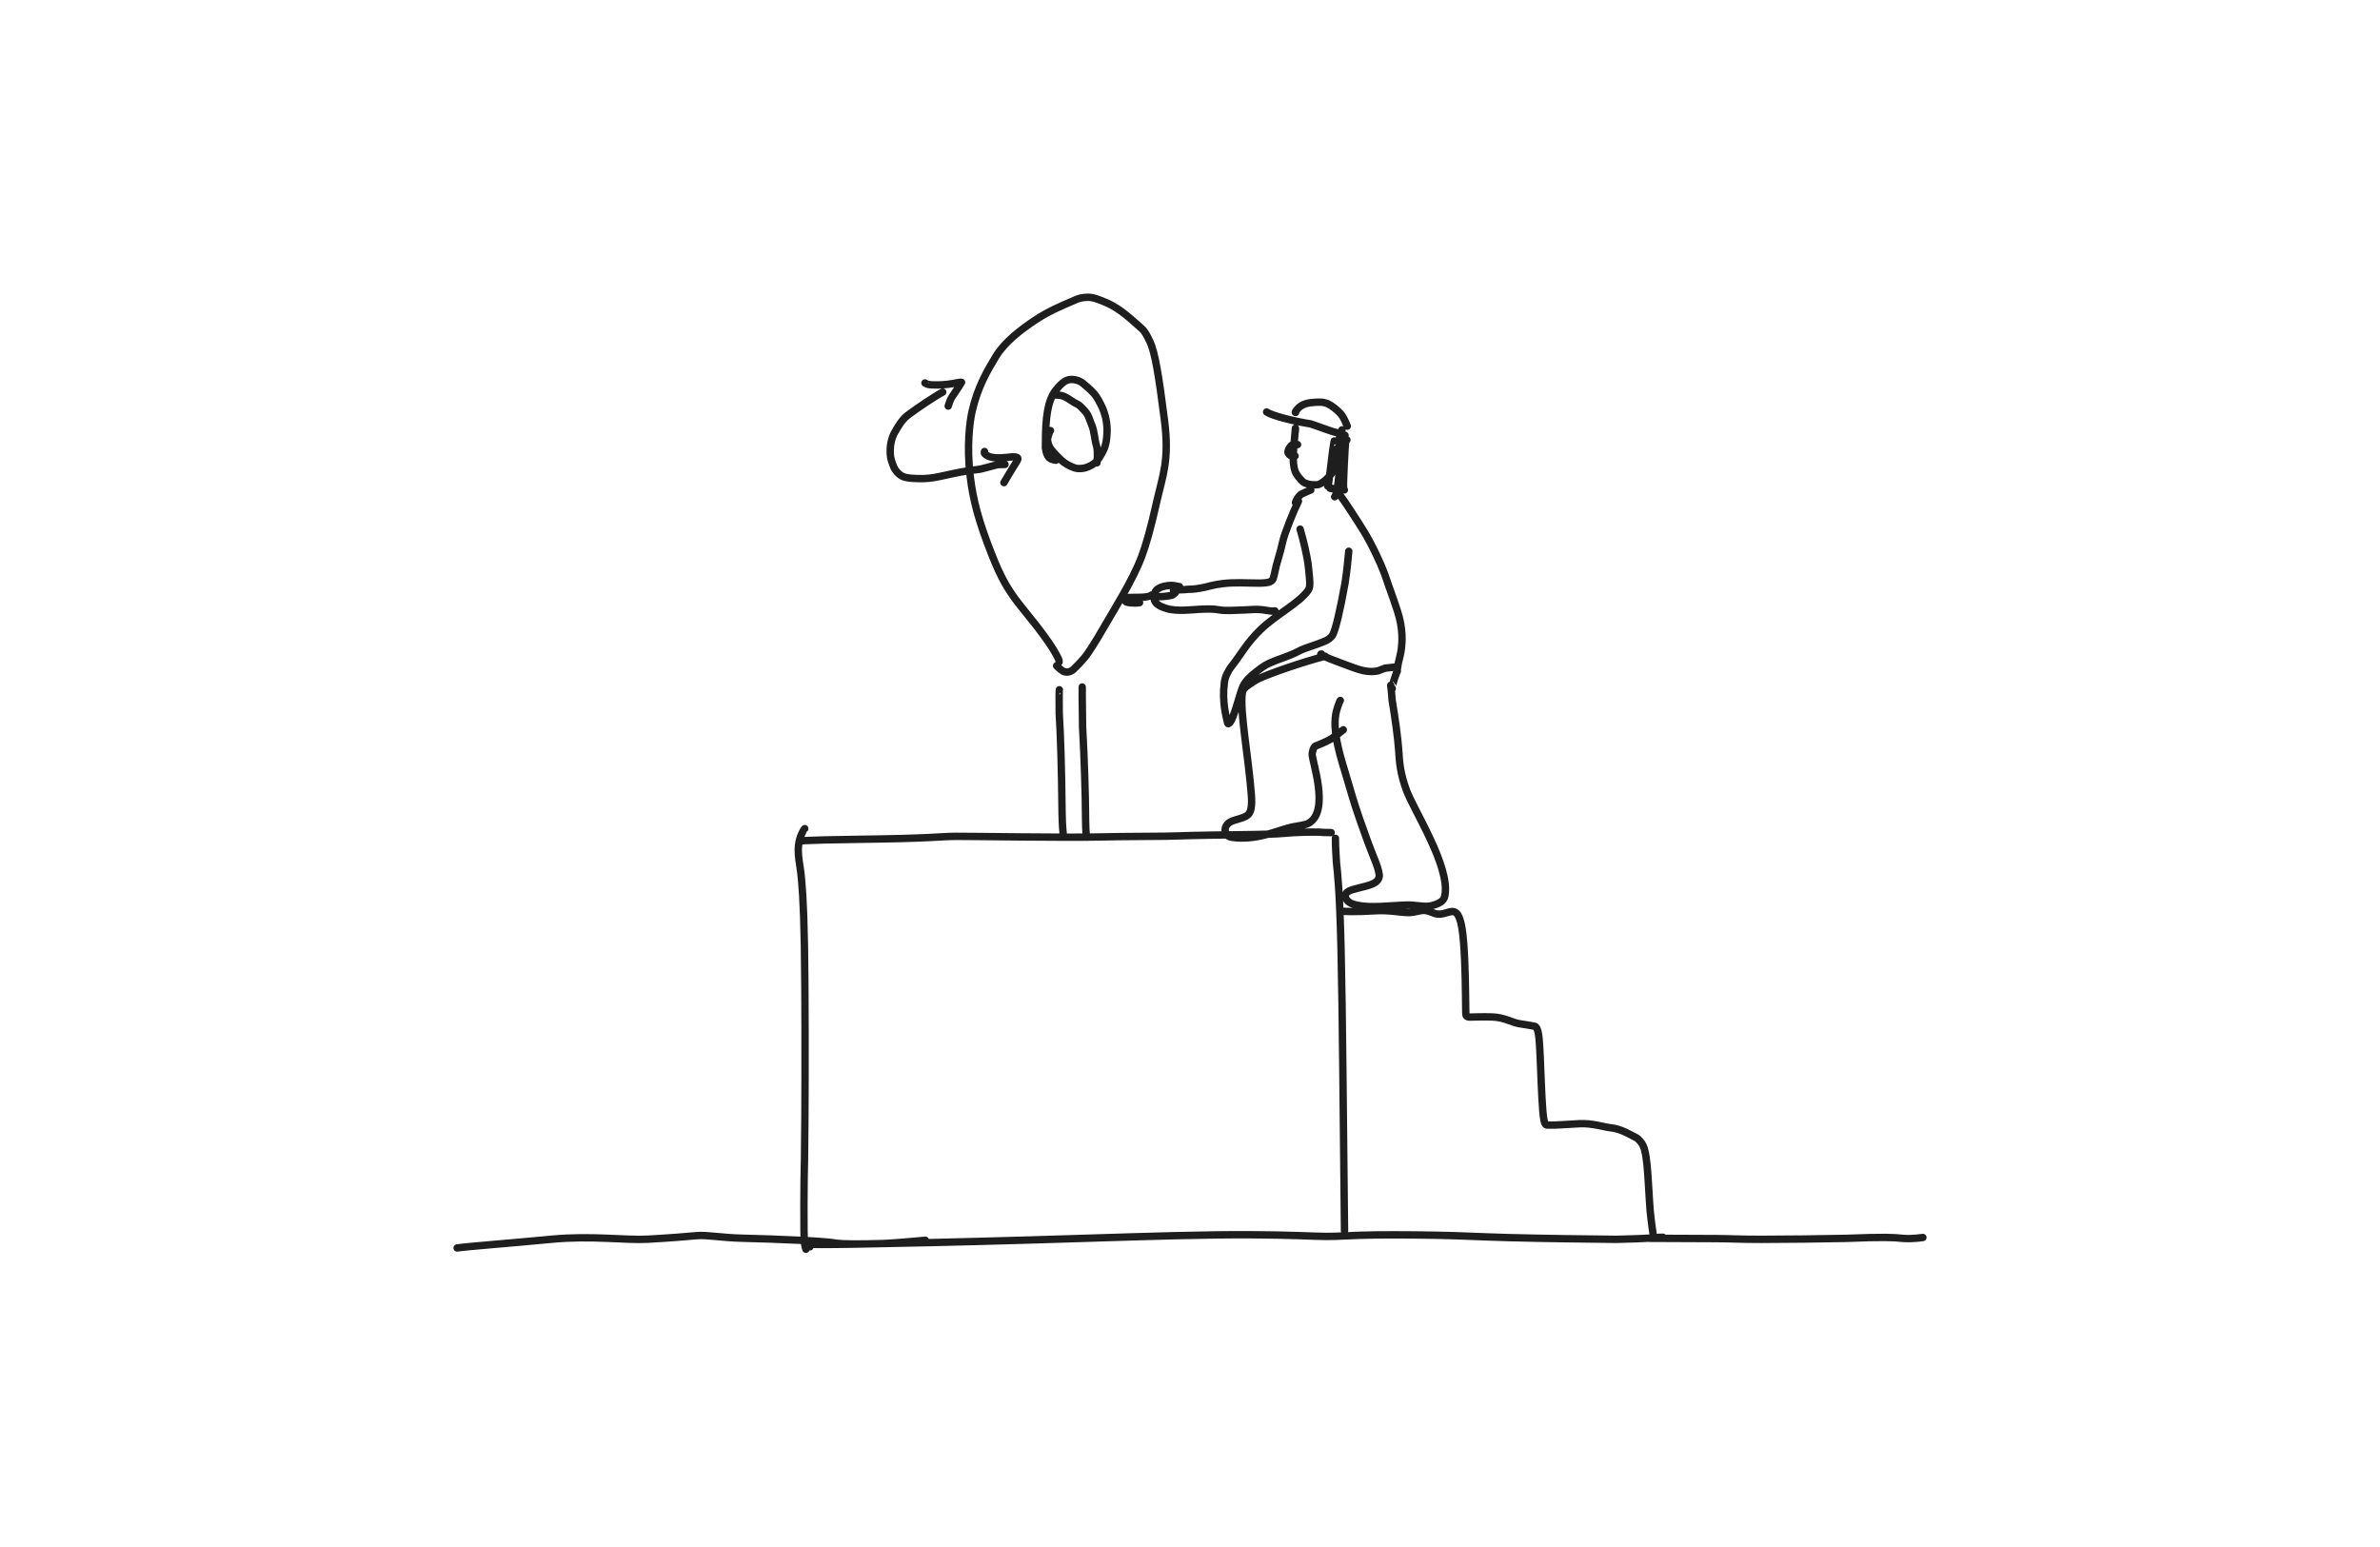
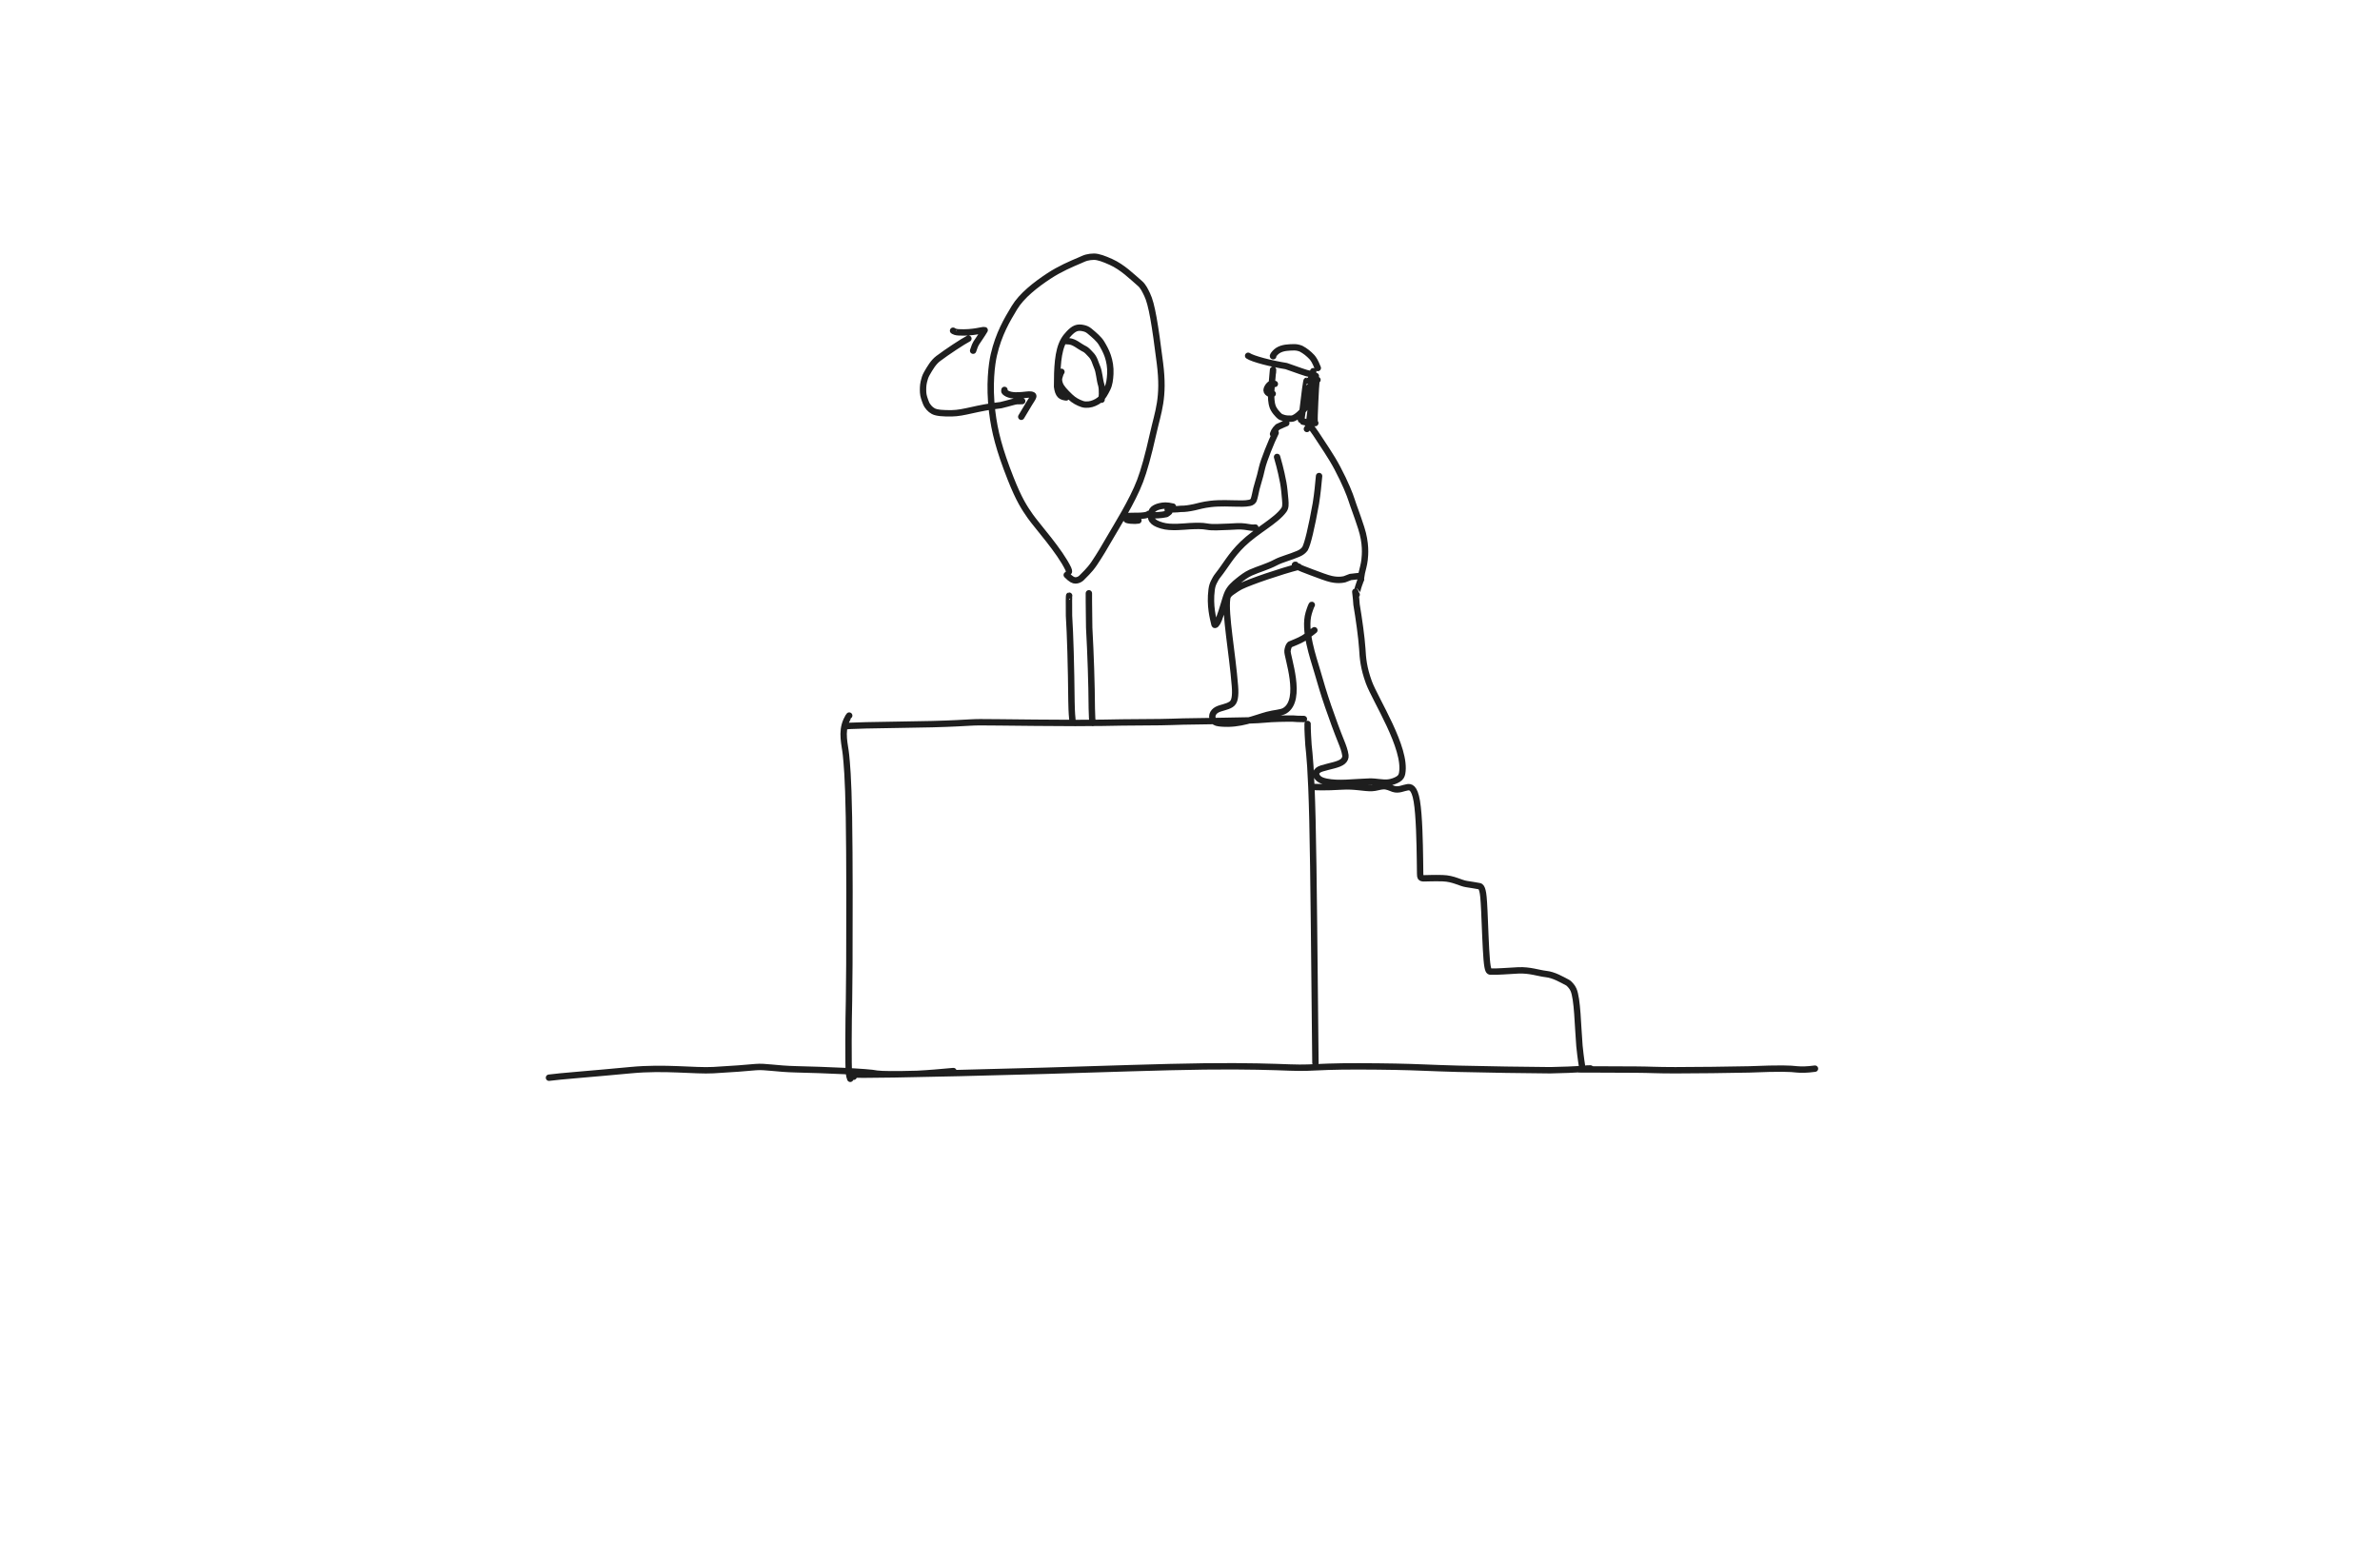
- <svg xmlns="http://www.w3.org/2000/svg" width="200" height="130" viewBox="0 0 200 130" fill="none">
-   <path d="M112.632 58.862C112.618 58.862 112.501 59.096 112.334 59.652C111.825 61.344 112.782 64.004 113.159 65.306L113.18 65.378C113.498 66.477 113.787 67.475 114.232 68.763C114.638 69.937 115.104 71.215 115.491 72.164C115.676 72.618 115.843 73.064 115.902 73.505C115.932 73.723 115.831 73.939 115.651 74.091C115.25 74.428 114.416 74.527 113.614 74.774C113.272 74.879 113.094 75.041 113.057 75.223C113.02 75.404 113.137 75.625 113.321 75.776C113.505 75.928 113.753 76.004 114.029 76.064C115.23 76.324 116.719 76.097 118.226 76.054C118.901 76.035 119.477 76.207 120.062 76.149C120.396 76.115 120.792 75.973 121.042 75.816C121.293 75.659 121.382 75.466 121.421 75.253C121.873 72.796 118.795 68.077 118.181 66.387C117.67 64.981 117.596 64.056 117.543 63.108C117.47 62.008 117.222 60.244 116.984 58.828C116.956 58.496 116.942 58.131 116.865 57.587M111.359 55.142C109.564 55.605 106.664 56.596 105.739 57.049C105.459 57.186 105.144 57.402 104.884 57.584C104.625 57.767 104.439 57.925 104.395 58.238C104.179 59.771 104.899 63.504 105.154 66.764C105.192 67.252 105.186 67.638 105.131 67.934C105.076 68.229 104.966 68.422 104.771 68.546C104.349 68.814 103.812 68.85 103.409 69.058C103.203 69.165 103.035 69.349 102.973 69.559C102.912 69.768 102.974 70.016 103.109 70.169C103.244 70.321 103.451 70.369 103.839 70.401C105.671 70.55 107.076 69.9 108.286 69.57C108.988 69.378 109.64 69.374 109.991 69.166C111.797 68.097 110.198 63.824 110.267 63.338C110.302 63.092 110.364 62.851 110.506 62.713C110.875 62.547 111.343 62.395 111.849 62.096C112.121 61.922 112.424 61.702 112.882 61.328M106.438 34.62C106.884 34.932 108.69 35.392 110.141 35.622C111.301 36.012 111.99 36.306 112.413 36.368C112.623 36.416 112.822 36.499 113.028 36.584M108.878 34.662C108.85 34.662 108.823 34.662 108.888 34.558C108.953 34.455 109.111 34.248 109.334 34.107C109.795 33.814 110.391 33.805 110.901 33.794C111.149 33.789 111.376 33.846 111.586 33.929C111.982 34.137 112.331 34.416 112.647 34.753C112.804 34.938 112.955 35.152 113.216 35.811M109.253 44.463C109.322 44.705 109.613 45.677 109.853 46.961C109.942 47.434 110.002 48.114 110.045 48.607C110.087 49.1 110.087 49.389 109.908 49.635C109.119 50.719 107.263 51.621 105.906 52.933C104.753 54.048 104.224 55.082 103.503 55.981C103.331 56.195 103.215 56.413 103.109 56.626C103.004 56.84 102.928 57.053 102.886 57.381C102.682 58.956 103.031 60.181 103.162 60.76C103.199 60.924 103.417 60.718 103.585 60.285C104.005 59.196 104.212 58.196 104.451 57.681C104.676 57.197 105.08 56.843 105.482 56.52C105.872 56.208 106.255 55.916 106.678 55.725C107.466 55.369 108.283 55.173 109.152 54.712C109.69 54.426 110.513 54.231 111.312 53.891C111.65 53.746 111.822 53.591 111.969 53.396C112.226 52.953 112.601 51.373 113.028 48.998C113.194 47.947 113.256 47.209 113.341 46.323M89.023 57.963C89.01 57.963 88.989 58.543 89.009 59.917C89.126 61.705 89.218 64.894 89.249 68.281C89.273 69.504 89.314 69.718 89.357 70.231M90.942 57.733C90.942 57.761 90.935 58.824 90.973 61.084C91.114 63.641 91.213 66.544 91.227 68.95C91.241 69.838 91.268 70.052 91.318 70.356M89.001 55.624C89.001 55.555 89.001 55.485 88.938 55.351C88.136 53.652 85.911 51.189 85.249 50.246C84.681 49.435 84.149 48.644 83.331 46.568C82.22 43.752 81.769 41.997 81.533 40.054C81.217 37.467 81.493 35.413 81.696 34.531C82.168 32.479 82.995 31.106 83.69 29.953L83.695 29.944C84.41 28.756 85.796 27.685 87.053 26.858C88.121 26.155 89.201 25.698 90.099 25.317L90.104 25.315C90.304 25.231 90.489 25.134 90.716 25.072C90.943 25.011 91.202 24.979 91.433 24.979C91.862 24.978 92.422 25.188 93.094 25.491C94.215 25.996 95.118 26.898 95.915 27.587C96.234 27.862 96.417 28.268 96.615 28.673C97.062 29.591 97.378 31.568 97.859 35.355C98.286 38.729 97.683 40.016 97.192 42.21C96.71 44.364 96.3 45.815 95.929 46.794C95.176 48.781 93.591 51.279 93.008 52.297C92.494 53.195 91.996 54.035 91.468 54.82C90.983 55.541 90.469 55.968 90.192 56.268C90.036 56.397 89.846 56.479 89.645 56.48C89.443 56.482 89.234 56.4 88.79 55.95M88.274 36.182C88.248 36.182 88.159 36.366 88.054 36.748C88.001 36.942 88.044 37.156 88.11 37.352C88.243 37.745 88.647 38.155 89.109 38.601C89.498 38.978 89.911 39.179 90.296 39.313C90.492 39.382 90.712 39.384 90.914 39.365C91.116 39.346 91.299 39.29 91.479 39.213C91.659 39.136 91.829 39.041 91.98 38.919C92.28 38.678 92.514 38.268 92.74 37.809C92.945 37.391 93 36.913 93.028 36.375C93.061 35.755 92.956 35.15 92.781 34.636C92.617 34.156 92.388 33.755 92.169 33.389C91.936 32.999 91.478 32.606 90.991 32.203C90.775 32.025 90.573 31.966 90.356 31.92C90.138 31.875 89.898 31.862 89.664 31.954C89.43 32.045 89.209 32.241 89.01 32.45C88.811 32.658 88.641 32.874 88.505 33.108C87.894 34.167 87.853 35.88 87.849 37.627C87.896 38.014 87.997 38.292 88.153 38.451C88.31 38.611 88.518 38.642 88.733 38.675M88.655 33.189C88.661 33.189 88.79 33.192 89.031 33.213C89.545 33.259 90.017 33.703 90.394 33.892C90.491 33.94 90.591 33.986 90.678 34.055C90.854 34.192 90.986 34.359 91.132 34.505C91.486 34.855 91.569 35.324 91.73 35.687C91.975 36.237 91.966 36.924 92.154 37.496C92.211 37.735 92.226 38.018 92.219 38.347C92.211 38.497 92.196 38.614 92.18 38.893M99.118 49.294C99.1 49.294 98.983 49.263 98.699 49.218C98.285 49.153 97.907 49.241 97.666 49.312C97.546 49.347 97.437 49.402 97.34 49.459C97.244 49.517 97.164 49.582 97.103 49.678C97.042 49.774 97.002 49.9 96.984 50.036C96.967 50.172 96.973 50.313 97.016 50.44C97.059 50.567 97.139 50.674 97.246 50.765C97.466 50.952 97.771 51.052 98.047 51.139C98.894 51.406 100.319 51.22 100.783 51.2L100.816 51.199C101.4 51.173 101.928 51.151 102.454 51.248C102.997 51.348 103.705 51.282 104.582 51.256C105.1 51.24 105.604 51.17 106.116 51.245C106.337 51.282 106.555 51.316 106.768 51.344C106.874 51.354 106.976 51.354 107.136 51.335M96.766 50.002C96.787 50.002 96.808 50.002 96.776 50.021C96.363 50.26 95.439 50.179 94.87 50.209C94.65 50.22 94.575 50.296 94.552 50.371C94.53 50.446 94.564 50.535 94.644 50.589C94.85 50.657 95.142 50.676 95.436 50.675C95.568 50.67 95.663 50.658 95.761 50.645M112.157 41.743L112.246 41.605M112.044 41.086C112.011 41.081 111.888 41.065 111.774 41.036C111.758 41.032 111.864 41.005 111.984 41.053C112.104 41.101 112.246 41.214 112.381 41.346C112.656 41.616 113.237 42.498 114.09 43.819C114.481 44.424 114.779 44.902 115.125 45.554C115.893 47.001 116.346 48.153 116.511 48.679C116.723 49.351 116.963 49.899 117.437 51.362C117.929 52.877 117.822 53.988 117.767 54.477C117.716 54.93 117.583 55.374 117.502 55.731C117.472 55.894 117.445 56.073 117.413 56.274C117.394 56.378 117.37 56.488 117.288 56.739M109.113 42.116C108.701 42.944 107.959 44.777 107.785 45.535C107.673 46.025 107.562 46.488 107.409 46.97C107.287 47.353 107.188 47.761 107.117 48.13C107.086 48.293 107.039 48.452 106.992 48.61L106.988 48.622C106.963 48.705 106.897 48.773 106.829 48.827C106.762 48.88 106.684 48.912 106.591 48.933C106.122 49.036 105.6 48.994 105.161 48.992C104.799 48.992 103.7 48.931 102.807 49.035C102.017 49.127 101.596 49.272 101.205 49.356C100.725 49.458 100.304 49.524 99.894 49.517C99.686 49.542 99.408 49.562 99.094 49.568C98.952 49.575 98.842 49.588 98.608 49.602M96.884 50.081C96.865 50.089 96.846 50.097 96.882 50.113C97.254 50.175 97.996 50.138 98.486 50.022C98.577 49.971 98.668 49.893 98.761 49.813M79.221 32.95C78.704 33.212 77.125 34.255 76.283 34.891C75.81 35.248 75.484 35.813 75.179 36.345L75.171 36.359C75.016 36.629 74.943 36.895 74.881 37.165C74.797 37.532 74.8 37.903 74.817 38.208C74.834 38.527 74.961 38.873 75.101 39.228C75.17 39.402 75.274 39.546 75.391 39.679C75.508 39.812 75.646 39.924 75.807 40.011C76.135 40.188 76.785 40.227 77.585 40.218C78.834 40.204 79.981 39.689 82.375 39.426C83.253 39.217 83.655 39.066 83.932 39.038C84.086 39.029 84.267 39.029 84.453 39.029M82.731 37.941C82.716 38.013 82.702 38.086 82.761 38.143C83.397 38.755 84.926 38.329 85.284 38.395C85.443 38.424 85.555 38.446 85.535 38.568C85.515 38.69 85.359 38.911 85.142 39.259C84.924 39.607 84.649 40.075 84.365 40.557M77.729 32.181C77.729 32.184 77.729 32.188 77.793 32.223C77.856 32.257 77.983 32.322 78.247 32.338C79.717 32.424 80.649 32.064 80.803 32.125C80.513 32.627 80.18 33.066 79.985 33.38C79.894 33.535 79.822 33.68 79.682 34.126M111.054 54.959C111.016 54.959 110.977 54.959 110.99 54.99C111.036 55.103 112.11 55.511 113.675 56.084C114.436 56.362 114.746 56.399 115.017 56.421C115.349 56.449 115.632 56.411 115.822 56.366C116.009 56.304 116.181 56.219 116.393 56.147C116.528 56.123 116.718 56.123 117.166 56.059M67.463 70.662C67.427 70.65 67.575 70.626 69.277 70.581C70.812 70.54 73.711 70.518 75.714 70.465C77.717 70.413 78.736 70.344 79.401 70.309C80.067 70.274 80.35 70.274 82.18 70.293C84.011 70.312 87.383 70.351 89.623 70.353C91.863 70.355 92.87 70.32 94.152 70.301C95.434 70.283 96.961 70.283 97.9 70.271C98.84 70.259 99.146 70.235 100.114 70.211C101.083 70.187 102.704 70.163 103.963 70.149C106.068 70.126 107.327 70.088 107.982 70.022C108.835 69.936 110.141 69.913 110.82 69.926C110.936 69.934 111.06 69.946 111.236 69.953C111.412 69.961 111.635 69.964 111.864 69.967M67.624 69.632C67.607 69.641 67.513 69.76 67.36 70.093C66.821 71.268 67.215 72.464 67.311 73.461C67.385 74.227 67.53 75.521 67.599 79.519C67.667 83.517 67.658 90.18 67.639 93.834C67.62 97.489 67.59 97.933 67.572 99.136C67.555 100.338 67.551 102.286 67.563 103.377C67.576 104.468 67.606 104.643 67.727 104.979M112.223 70.447C112.215 70.507 112.215 71.063 112.308 72.493C112.398 73.398 112.573 74.667 112.695 79.809C112.817 84.952 112.881 93.93 112.985 103.425M112.791 76.569C112.888 76.595 113.96 76.638 115.543 76.537C116.816 76.456 117.722 76.711 118.478 76.686C118.88 76.673 119.239 76.518 119.595 76.505C119.982 76.49 120.307 76.677 120.567 76.763C121.088 76.936 121.547 76.665 121.943 76.609C122.21 76.571 122.616 76.578 122.85 77.962C123.085 79.346 123.136 82.122 123.156 83.627C123.176 85.132 123.163 85.281 123.222 85.367C123.282 85.452 123.414 85.469 123.55 85.469C123.823 85.47 124.475 85.431 125.365 85.456C126.431 85.487 127.09 85.943 127.698 86.028C128.135 86.089 128.585 86.173 128.938 86.235C129.096 86.263 129.171 86.421 129.241 86.689C129.31 86.958 129.361 87.368 129.422 88.686C129.482 90.003 129.55 92.215 129.649 93.366C129.749 94.516 129.876 94.538 130.028 94.544C130.708 94.575 131.737 94.473 132.719 94.428C133.847 94.376 134.715 94.706 135.407 94.779C136.206 94.864 136.971 95.335 137.5 95.607C137.628 95.672 137.724 95.781 137.823 95.893L137.825 95.895C137.925 96.008 138.014 96.136 138.088 96.298C138.49 97.18 138.51 99.848 138.672 101.773C138.744 102.471 138.799 102.889 138.84 103.184C138.86 103.329 138.877 103.466 138.92 103.723M68.062 104.775C68.031 104.767 68 104.759 67.948 104.731C67.896 104.703 67.823 104.655 67.846 104.621C67.869 104.586 67.989 104.567 68.249 104.569C68.509 104.572 68.905 104.597 72.011 104.546C75.117 104.494 80.92 104.366 86.679 104.197C92.438 104.029 97.976 103.825 102.169 103.773C106.362 103.721 109.042 103.827 110.47 103.879C111.992 103.934 112.375 103.877 114.222 103.807C115.783 103.747 118.614 103.764 120.724 103.802C122.834 103.839 124.138 103.929 126.843 104.002C129.548 104.074 133.615 104.127 135.827 104.145C138.709 104.084 139.218 103.993 139.423 103.976C139.528 103.97 139.634 103.97 139.743 103.97M108.848 36.272C108.848 36.212 108.855 36.087 108.862 35.98C108.867 35.92 108.804 36.593 108.725 37.511C108.607 38.89 108.747 39.282 108.781 39.435C108.889 39.916 109.385 40.394 109.502 40.494C109.609 40.586 109.756 40.629 109.922 40.678L109.926 40.679C110.124 40.738 110.381 40.749 110.63 40.742C110.738 40.74 110.808 40.715 110.875 40.685C111.409 40.454 111.922 39.777 112.002 39.646C112.23 39.072 112.498 38.11 112.618 37.424C112.673 37.065 112.718 36.684 112.771 36.122M109.036 37.361C108.955 37.348 108.83 37.337 108.673 37.354C108.596 37.363 108.537 37.423 108.481 37.478C108.426 37.533 108.379 37.596 108.339 37.664C108.299 37.732 108.266 37.805 108.247 37.877C108.227 37.949 108.221 38.017 108.257 38.091C108.293 38.165 108.372 38.242 108.453 38.286C108.535 38.33 108.616 38.338 108.829 38.315M112.123 37.056C112.119 37.056 112.094 37.151 111.993 37.844C111.916 38.444 111.785 39.546 111.706 40.171C111.628 40.795 111.604 40.909 111.573 40.844M112.551 36.823C112.568 36.956 112.619 37.759 112.592 39.08C112.547 39.788 112.441 40.573 112.385 41.015C112.328 41.457 112.326 41.532 112.324 41.519M113.185 36.966C113.159 36.966 113.134 36.966 113.11 37.017C113.086 37.068 113.065 37.171 113.025 37.829C112.985 38.486 112.927 39.695 112.907 40.353C112.887 41.01 112.906 41.078 112.971 41.168M110.149 41.175C110.04 41.22 109.692 41.362 109.322 41.54C109.167 41.679 109.047 41.836 108.961 41.992C108.922 42.071 108.892 42.15 108.861 42.232M116.997 57.863C116.993 57.863 116.999 57.773 117.03 57.565C117.089 57.303 117.193 56.967 117.309 56.649C117.359 56.519 117.391 56.452 117.424 56.384M38.414 104.871C39.291 104.741 42.815 104.476 46.373 104.136C49.696 103.818 52.577 104.237 54.41 104.135C56.407 104.024 57.459 103.932 58.521 103.839C59.461 103.756 60.5 104.009 62.45 104.054C65.234 104.118 69.477 104.29 70.329 104.478C70.814 104.541 72.1 104.56 74.242 104.498C75.361 104.441 76.544 104.335 77.763 104.225M138.642 104.063C138.595 104.063 140.718 104.063 144.223 104.083C145.581 104.091 146.084 104.146 148.008 104.146C149.932 104.147 153.263 104.105 155.189 104.063C158.287 103.937 159.196 103.984 159.85 104.062C160.245 104.092 160.765 104.104 161.588 103.991" stroke="#1E1E1E" stroke-width="0.621" stroke-linecap="round" stroke-linejoin="round" />
+ <svg xmlns="http://www.w3.org/2000/svg" width="247" height="160" viewBox="0 0 247 160" fill="none">
+   <path d="M136.14 62.787C136.125 62.787 136 63.037 135.822 63.629C135.28 65.435 136.3 68.271 136.702 69.66L136.725 69.737C137.064 70.91 137.373 71.974 137.847 73.347C138.28 74.6 138.778 75.963 139.19 76.975C139.387 77.46 139.565 77.935 139.629 78.406C139.66 78.639 139.553 78.869 139.361 79.031C138.933 79.391 138.043 79.497 137.188 79.76C136.823 79.872 136.634 80.045 136.594 80.238C136.554 80.432 136.679 80.667 136.875 80.829C137.072 80.991 137.336 81.072 137.63 81.135C138.911 81.413 140.499 81.171 142.107 81.125C142.828 81.104 143.441 81.289 144.066 81.226C144.422 81.191 144.844 81.039 145.111 80.871C145.378 80.704 145.474 80.498 145.516 80.27C145.997 77.65 142.715 72.616 142.06 70.814C141.515 69.314 141.435 68.328 141.379 67.316C141.301 66.142 141.037 64.261 140.783 62.751C140.753 62.397 140.738 62.007 140.656 61.427M134.783 58.819C132.868 59.312 129.775 60.37 128.788 60.853C128.489 60.999 128.153 61.23 127.876 61.424C127.599 61.618 127.401 61.788 127.354 62.121C127.124 63.757 127.892 67.739 128.164 71.216C128.205 71.736 128.198 72.148 128.139 72.463C128.081 72.779 127.963 72.985 127.756 73.117C127.306 73.403 126.732 73.441 126.303 73.663C126.083 73.777 125.903 73.974 125.838 74.197C125.773 74.42 125.839 74.685 125.983 74.847C126.127 75.009 126.347 75.061 126.762 75.095C128.715 75.254 130.214 74.56 131.504 74.208C132.254 74.004 132.949 74 133.323 73.778C135.25 72.637 133.544 68.08 133.618 67.561C133.655 67.299 133.721 67.042 133.873 66.895C134.266 66.718 134.765 66.555 135.305 66.237C135.595 66.051 135.918 65.816 136.407 65.417M129.533 36.929C130.009 37.261 131.936 37.752 133.483 37.998C134.721 38.413 135.455 38.727 135.907 38.793C136.13 38.845 136.343 38.933 136.563 39.024M132.136 36.973C132.107 36.973 132.077 36.973 132.147 36.863C132.216 36.753 132.385 36.532 132.622 36.382C133.115 36.069 133.75 36.06 134.293 36.048C134.558 36.043 134.801 36.103 135.024 36.192C135.447 36.413 135.82 36.712 136.156 37.071C136.324 37.268 136.485 37.496 136.763 38.199M132.536 47.428C132.61 47.686 132.92 48.723 133.177 50.093C133.271 50.597 133.335 51.322 133.381 51.848C133.426 52.374 133.426 52.683 133.235 52.945C132.393 54.101 130.413 55.064 128.966 56.462C127.736 57.652 127.172 58.755 126.403 59.714C126.22 59.943 126.095 60.174 125.983 60.402C125.871 60.63 125.79 60.858 125.745 61.207C125.527 62.888 125.899 64.194 126.039 64.811C126.079 64.987 126.311 64.767 126.49 64.305C126.939 63.143 127.159 62.076 127.414 61.528C127.654 61.011 128.085 60.634 128.514 60.289C128.929 59.956 129.338 59.645 129.789 59.441C130.63 59.061 131.502 58.852 132.428 58.36C133.002 58.056 133.881 57.847 134.732 57.484C135.093 57.33 135.276 57.165 135.433 56.957C135.707 56.484 136.107 54.798 136.563 52.265C136.74 51.144 136.806 50.357 136.896 49.412M110.958 61.828C110.943 61.828 110.921 62.446 110.943 63.912C111.067 65.819 111.165 69.221 111.199 72.834C111.224 74.138 111.268 74.366 111.314 74.913M113.005 61.583C113.005 61.612 112.997 62.746 113.038 65.157C113.188 67.885 113.294 70.981 113.309 73.547C113.323 74.495 113.353 74.723 113.405 75.047M110.934 59.334C110.934 59.259 110.934 59.185 110.866 59.042C110.012 57.23 107.638 54.602 106.932 53.597C106.326 52.732 105.759 51.887 104.886 49.674C103.701 46.67 103.22 44.798 102.968 42.725C102.631 39.965 102.925 37.774 103.142 36.834C103.646 34.645 104.528 33.181 105.268 31.951L105.274 31.941C106.037 30.674 107.515 29.531 108.856 28.649C109.996 27.899 111.147 27.412 112.106 27.006L112.111 27.004C112.324 26.914 112.521 26.81 112.764 26.744C113.006 26.679 113.282 26.645 113.529 26.645C113.985 26.644 114.583 26.868 115.299 27.191C116.496 27.73 117.459 28.692 118.309 29.427C118.649 29.72 118.845 30.153 119.055 30.585C119.533 31.564 119.87 33.673 120.382 37.713C120.838 41.312 120.195 42.684 119.671 45.025C119.157 47.323 118.719 48.87 118.323 49.915C117.521 52.034 115.83 54.698 115.208 55.785C114.66 56.742 114.128 57.638 113.565 58.475C113.048 59.244 112.5 59.7 112.205 60.02C112.038 60.158 111.836 60.245 111.62 60.247C111.405 60.248 111.183 60.16 110.709 59.681M110.158 38.595C110.131 38.595 110.036 38.791 109.924 39.199C109.867 39.406 109.913 39.634 109.984 39.843C110.126 40.262 110.557 40.699 111.049 41.175C111.464 41.577 111.905 41.792 112.315 41.935C112.525 42.008 112.759 42.01 112.975 41.99C113.19 41.97 113.386 41.91 113.577 41.828C113.769 41.746 113.951 41.645 114.112 41.515C114.432 41.257 114.681 40.82 114.922 40.33C115.142 39.885 115.199 39.375 115.23 38.801C115.265 38.14 115.153 37.494 114.966 36.946C114.792 36.434 114.547 36.007 114.313 35.615C114.065 35.2 113.576 34.78 113.057 34.351C112.827 34.161 112.611 34.097 112.379 34.049C112.147 34 111.891 33.987 111.642 34.085C111.392 34.182 111.156 34.392 110.944 34.614C110.731 34.837 110.55 35.066 110.405 35.316C109.753 36.446 109.71 38.273 109.705 40.136C109.756 40.549 109.863 40.846 110.03 41.016C110.197 41.185 110.419 41.219 110.648 41.254M110.565 35.402C110.571 35.402 110.709 35.405 110.966 35.428C111.515 35.477 112.018 35.951 112.42 36.152C112.523 36.204 112.63 36.253 112.723 36.326C112.91 36.472 113.051 36.651 113.208 36.806C113.584 37.179 113.673 37.68 113.845 38.067C114.106 38.653 114.096 39.387 114.298 39.996C114.358 40.251 114.374 40.553 114.366 40.904C114.358 41.064 114.342 41.189 114.325 41.486M121.726 52.581C121.706 52.581 121.582 52.548 121.279 52.5C120.837 52.43 120.434 52.524 120.177 52.6C120.049 52.638 119.933 52.696 119.829 52.757C119.726 52.819 119.641 52.888 119.576 52.991C119.511 53.093 119.468 53.228 119.449 53.373C119.431 53.517 119.437 53.668 119.483 53.803C119.529 53.938 119.614 54.053 119.729 54.15C119.963 54.349 120.289 54.456 120.583 54.549C121.487 54.834 123.007 54.636 123.501 54.614L123.536 54.613C124.159 54.586 124.723 54.561 125.284 54.665C125.863 54.772 126.618 54.702 127.554 54.674C128.106 54.657 128.644 54.583 129.19 54.662C129.426 54.702 129.658 54.738 129.886 54.768C129.999 54.778 130.107 54.778 130.278 54.758M119.216 53.337C119.239 53.337 119.262 53.337 119.228 53.356C118.786 53.612 117.801 53.525 117.195 53.557C116.96 53.569 116.88 53.65 116.856 53.73C116.831 53.809 116.867 53.905 116.953 53.962C117.173 54.035 117.485 54.056 117.798 54.054C117.939 54.049 118.04 54.036 118.145 54.023M135.633 44.527L135.728 44.38M135.513 43.826C135.478 43.82 135.347 43.803 135.226 43.773C135.208 43.769 135.321 43.74 135.449 43.791C135.577 43.842 135.728 43.962 135.873 44.104C136.166 44.391 136.785 45.332 137.696 46.741C138.113 47.387 138.43 47.896 138.8 48.592C139.619 50.135 140.102 51.364 140.278 51.925C140.504 52.642 140.76 53.226 141.266 54.787C141.79 56.403 141.677 57.588 141.618 58.11C141.564 58.593 141.421 59.067 141.335 59.447C141.303 59.621 141.274 59.812 141.24 60.026C141.219 60.138 141.194 60.255 141.107 60.523M132.387 44.925C131.948 45.807 131.156 47.763 130.971 48.571C130.85 49.094 130.733 49.588 130.569 50.102C130.439 50.511 130.333 50.946 130.258 51.34C130.225 51.513 130.174 51.683 130.124 51.851L130.12 51.864C130.094 51.953 130.023 52.026 129.951 52.083C129.879 52.139 129.796 52.174 129.696 52.196C129.196 52.306 128.639 52.261 128.172 52.26C127.785 52.258 126.613 52.194 125.66 52.305C124.817 52.403 124.369 52.557 123.951 52.647C123.44 52.756 122.991 52.826 122.553 52.819C122.332 52.846 122.035 52.866 121.7 52.873C121.548 52.881 121.431 52.895 121.181 52.91M119.342 53.42C119.322 53.429 119.302 53.437 119.341 53.454C119.738 53.521 120.529 53.481 121.052 53.357C121.149 53.303 121.245 53.22 121.345 53.135M100.502 35.148C99.951 35.427 98.267 36.539 97.368 37.218C96.863 37.599 96.516 38.202 96.191 38.768L96.182 38.784C96.017 39.071 95.939 39.356 95.873 39.644C95.783 40.035 95.787 40.43 95.804 40.756C95.822 41.096 95.958 41.465 96.107 41.844C96.181 42.029 96.292 42.183 96.417 42.325C96.542 42.467 96.689 42.587 96.861 42.679C97.21 42.868 97.903 42.91 98.756 42.9C100.089 42.885 101.313 42.336 103.866 42.055C104.802 41.832 105.232 41.671 105.527 41.642C105.691 41.632 105.884 41.632 106.083 41.632M104.246 40.471C104.23 40.548 104.215 40.626 104.278 40.687C104.956 41.34 106.588 40.885 106.969 40.955C107.139 40.986 107.258 41.01 107.237 41.14C107.216 41.27 107.05 41.506 106.817 41.877C106.585 42.248 106.292 42.747 105.989 43.261M98.911 34.327C98.911 34.331 98.911 34.335 98.978 34.372C99.046 34.408 99.181 34.478 99.463 34.495C101.031 34.587 102.026 34.202 102.19 34.268C101.88 34.802 101.525 35.271 101.317 35.606C101.22 35.772 101.143 35.926 100.993 36.402M134.457 58.624C134.416 58.624 134.375 58.624 134.389 58.657C134.438 58.778 135.583 59.213 137.253 59.824C138.064 60.12 138.396 60.16 138.684 60.184C139.038 60.213 139.34 60.173 139.543 60.125C139.742 60.058 139.926 59.968 140.152 59.891C140.296 59.865 140.499 59.865 140.976 59.797M87.96 75.373C87.922 75.36 88.08 75.335 89.895 75.287C91.532 75.244 94.625 75.22 96.761 75.164C98.897 75.108 99.984 75.035 100.694 74.997C101.405 74.959 101.706 74.959 103.659 74.98C105.612 75.001 109.208 75.042 111.597 75.044C113.987 75.046 115.061 75.008 116.429 74.989C117.796 74.969 119.425 74.969 120.427 74.956C121.429 74.944 121.755 74.918 122.788 74.892C123.821 74.867 125.551 74.841 126.894 74.827C129.139 74.802 130.481 74.761 131.18 74.691C132.09 74.599 133.483 74.575 134.207 74.589C134.331 74.597 134.464 74.61 134.651 74.618C134.839 74.626 135.076 74.629 135.321 74.632M88.132 74.275C88.113 74.284 88.013 74.412 87.85 74.767C87.276 76.02 87.695 77.296 87.798 78.359C87.876 79.176 88.032 80.556 88.105 84.821C88.178 89.085 88.168 96.193 88.148 100.091C88.127 103.989 88.095 104.463 88.077 105.745C88.058 107.028 88.054 109.106 88.067 110.269C88.081 111.433 88.112 111.62 88.242 111.978M135.704 75.145C135.695 75.208 135.695 75.802 135.795 77.327C135.891 78.292 136.077 79.645 136.207 85.131C136.337 90.616 136.406 100.192 136.517 110.321M136.31 81.675C136.414 81.702 137.557 81.748 139.245 81.641C140.603 81.554 141.57 81.826 142.376 81.799C142.804 81.785 143.188 81.62 143.568 81.606C143.98 81.59 144.327 81.789 144.604 81.881C145.16 82.066 145.65 81.776 146.072 81.716C146.357 81.676 146.79 81.684 147.04 83.16C147.29 84.636 147.344 87.597 147.366 89.203C147.387 90.808 147.373 90.967 147.437 91.058C147.5 91.15 147.641 91.168 147.787 91.168C148.078 91.169 148.773 91.127 149.722 91.154C150.859 91.187 151.563 91.674 152.211 91.764C152.677 91.829 153.157 91.918 153.533 91.984C153.702 92.014 153.782 92.183 153.856 92.469C153.93 92.756 153.985 93.194 154.049 94.599C154.114 96.004 154.187 98.364 154.292 99.591C154.398 100.818 154.534 100.841 154.696 100.848C155.421 100.88 156.519 100.772 157.567 100.724C158.77 100.669 159.695 101.02 160.433 101.099C161.286 101.189 162.102 101.692 162.666 101.981C162.802 102.052 162.905 102.168 163.011 102.287L163.013 102.289C163.119 102.409 163.215 102.546 163.294 102.719C163.722 103.66 163.744 106.505 163.917 108.559C163.993 109.303 164.052 109.749 164.096 110.063C164.117 110.218 164.135 110.364 164.181 110.639M88.599 111.761C88.566 111.752 88.533 111.743 88.478 111.713C88.422 111.683 88.344 111.633 88.369 111.596C88.393 111.56 88.521 111.539 88.798 111.541C89.076 111.544 89.498 111.571 92.811 111.516C96.124 111.461 102.315 111.324 108.457 111.144C114.6 110.965 120.508 110.747 124.98 110.692C129.453 110.636 132.311 110.749 133.834 110.805C135.458 110.864 135.867 110.803 137.836 110.728C139.502 110.664 142.522 110.683 144.772 110.723C147.023 110.763 148.414 110.858 151.299 110.936C154.184 111.013 158.523 111.07 160.881 111.089C163.956 111.023 164.498 110.927 164.717 110.909C164.829 110.902 164.942 110.902 165.059 110.902M132.105 38.69C132.105 38.627 132.111 38.493 132.12 38.38C132.124 38.315 132.057 39.033 131.973 40.013C131.847 41.483 131.996 41.902 132.033 42.065C132.148 42.578 132.677 43.087 132.802 43.194C132.916 43.292 133.072 43.338 133.25 43.391L133.254 43.392C133.466 43.455 133.739 43.466 134.005 43.459C134.12 43.456 134.195 43.43 134.267 43.399C134.836 43.152 135.384 42.429 135.468 42.29C135.712 41.678 135.998 40.652 136.125 39.919C136.184 39.536 136.232 39.13 136.288 38.531M132.305 39.853C132.218 39.839 132.085 39.827 131.917 39.846C131.835 39.854 131.772 39.919 131.713 39.977C131.654 40.036 131.604 40.103 131.561 40.176C131.518 40.248 131.484 40.326 131.463 40.403C131.442 40.479 131.435 40.552 131.474 40.631C131.512 40.71 131.597 40.792 131.683 40.839C131.77 40.886 131.857 40.895 132.084 40.87M135.598 39.528C135.593 39.528 135.566 39.628 135.459 40.368C135.376 41.008 135.237 42.183 135.153 42.85C135.069 43.516 135.044 43.637 135.011 43.568M136.054 39.279C136.072 39.42 136.127 40.277 136.098 41.685C136.05 42.441 135.936 43.279 135.876 43.75C135.817 44.222 135.814 44.302 135.812 44.287M136.73 39.431C136.703 39.431 136.676 39.431 136.65 39.486C136.625 39.54 136.602 39.65 136.559 40.351C136.517 41.053 136.455 42.343 136.434 43.044C136.413 43.745 136.433 43.818 136.503 43.914M133.492 43.92C133.376 43.968 133.004 44.121 132.61 44.31C132.444 44.459 132.317 44.625 132.225 44.792C132.183 44.877 132.151 44.961 132.118 45.048M140.797 61.721C140.792 61.721 140.799 61.625 140.832 61.403C140.895 61.124 141.005 60.766 141.129 60.426C141.183 60.287 141.217 60.217 141.252 60.144M56.975 111.863C57.91 111.724 61.669 111.442 65.464 111.079C69.009 110.74 72.082 111.187 74.037 111.078C76.168 110.96 77.289 110.862 78.422 110.762C79.424 110.674 80.533 110.943 82.612 110.991C85.583 111.06 90.108 111.243 91.018 111.444C91.535 111.512 92.906 111.531 95.191 111.465C96.385 111.405 97.647 111.291 98.947 111.174M163.885 111.001C163.834 111.001 166.099 111.001 169.838 111.023C171.286 111.032 171.822 111.089 173.875 111.09C175.927 111.091 179.48 111.046 181.534 111.002C184.839 110.867 185.808 110.917 186.507 111C186.927 111.033 187.483 111.045 188.361 110.924" stroke="#1E1E1E" stroke-width="0.662" stroke-linecap="round" stroke-linejoin="round" />
</svg>
